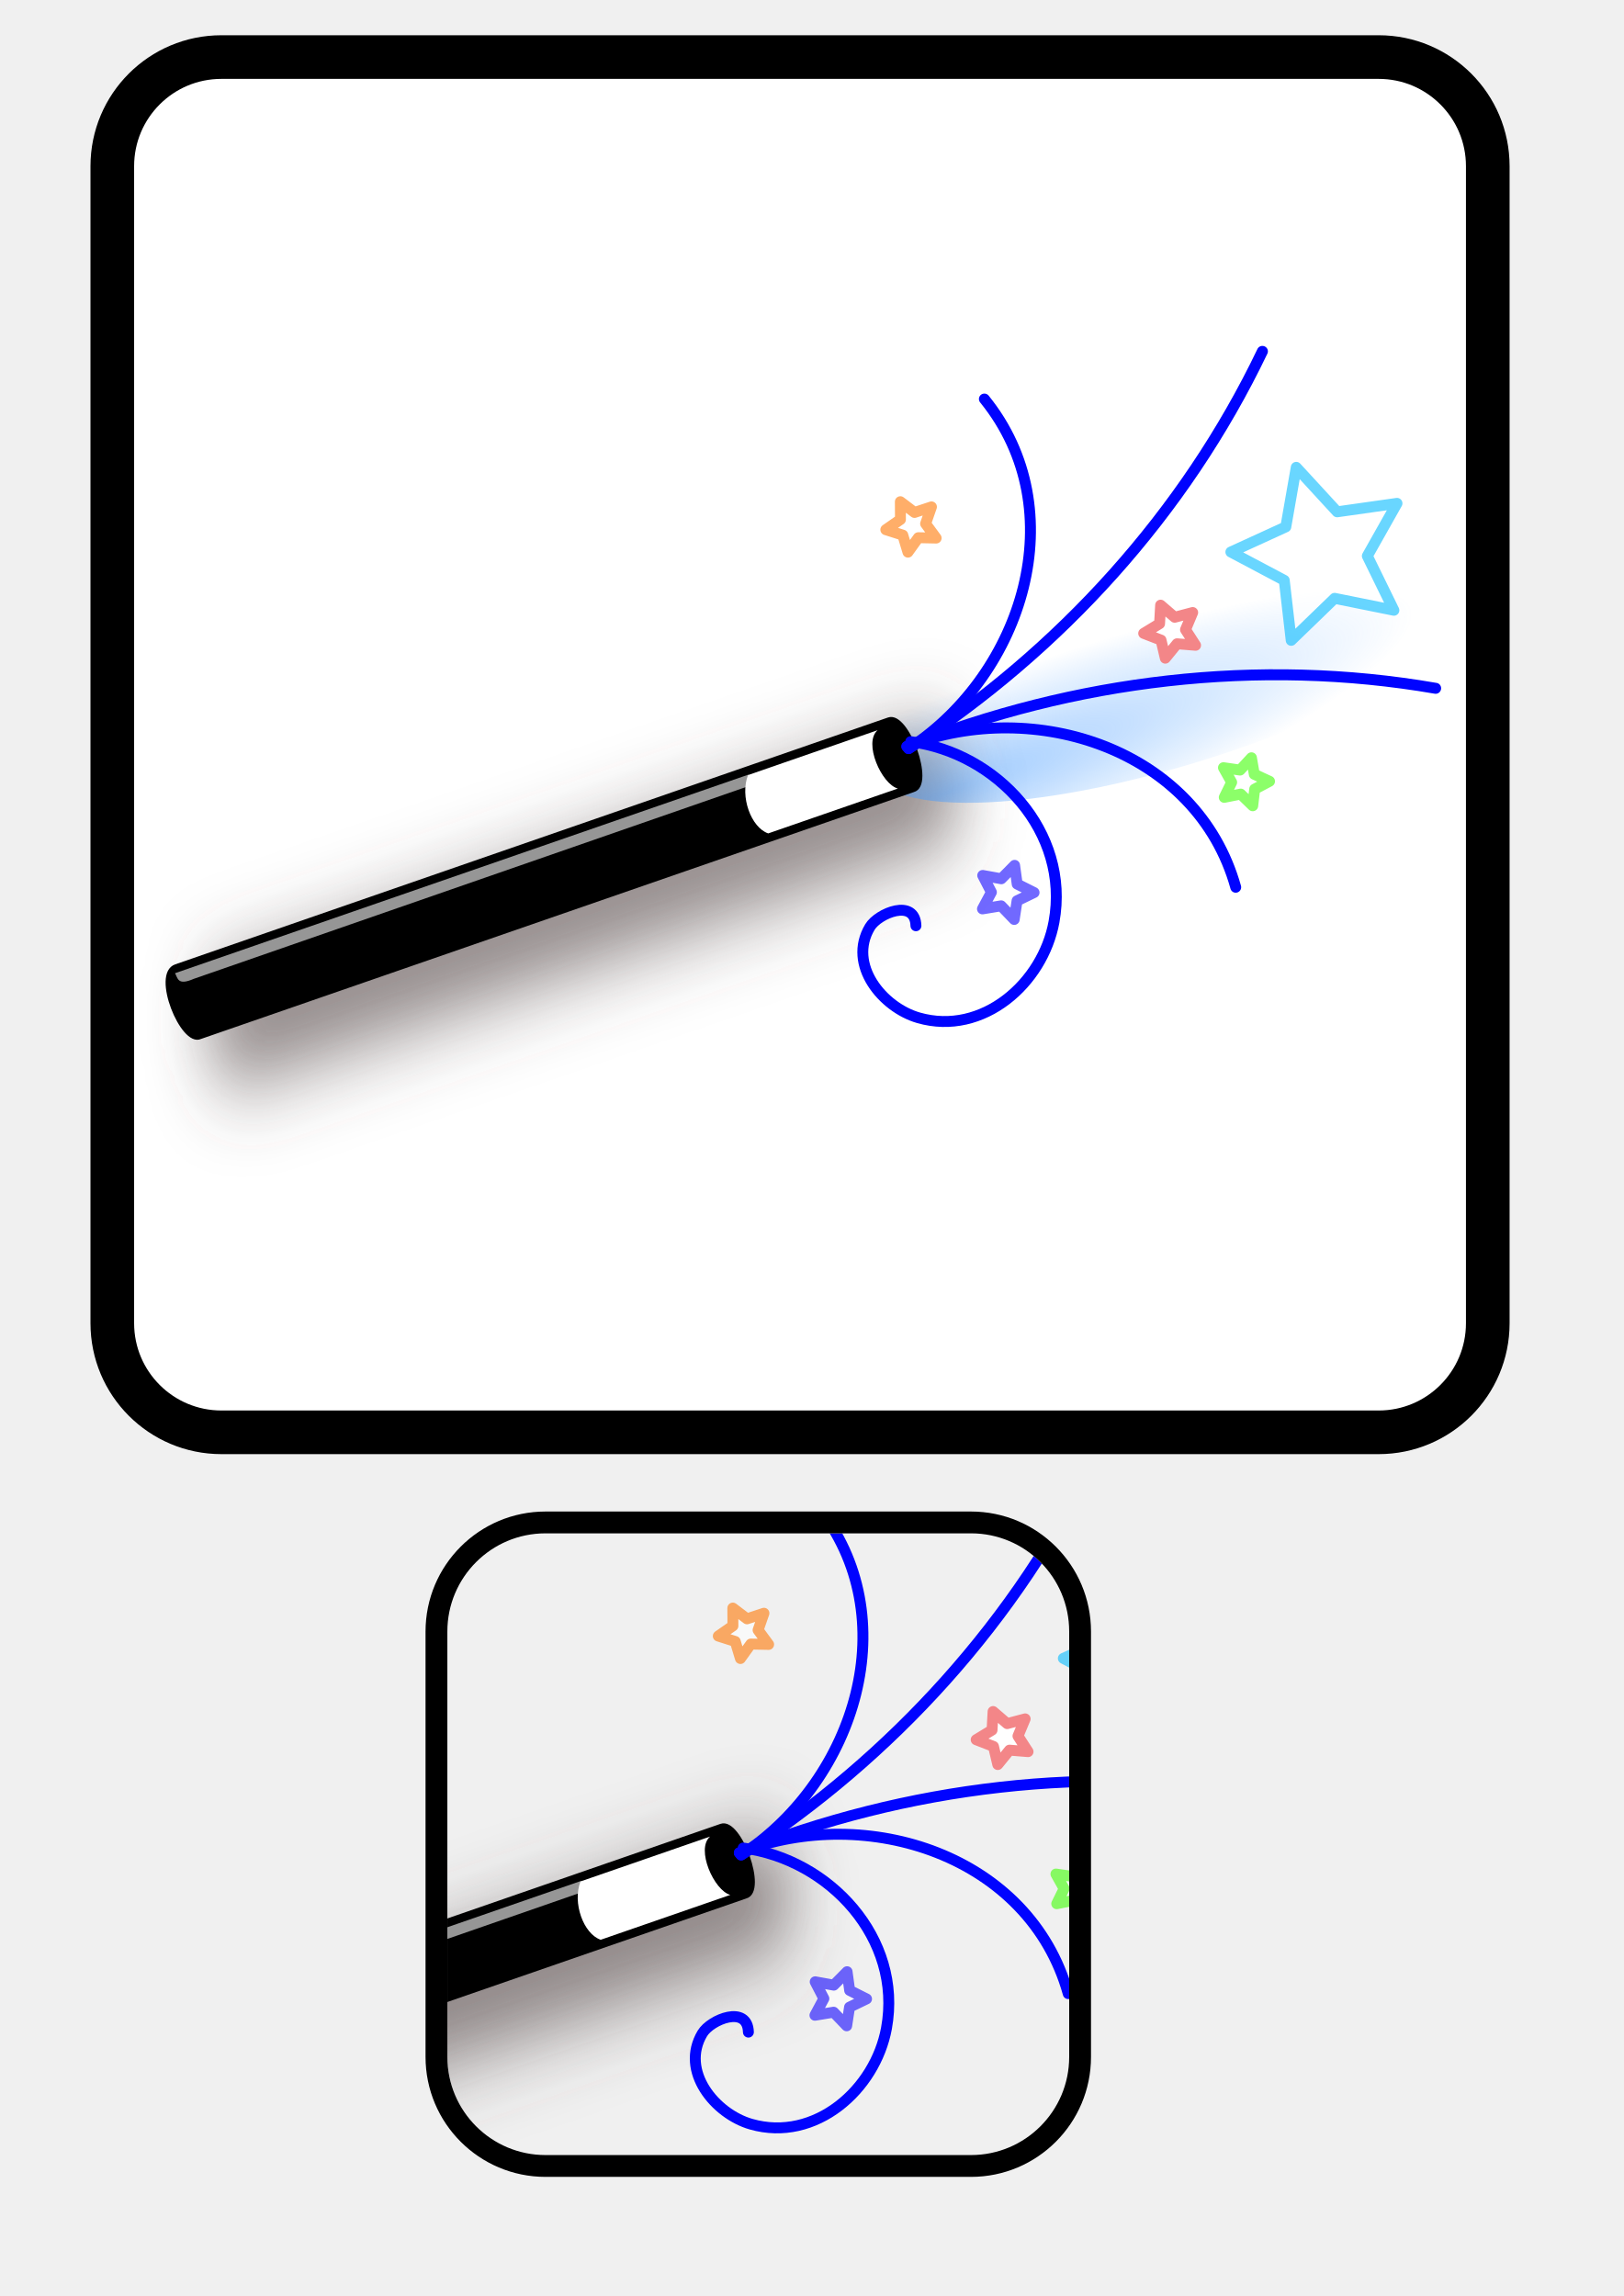
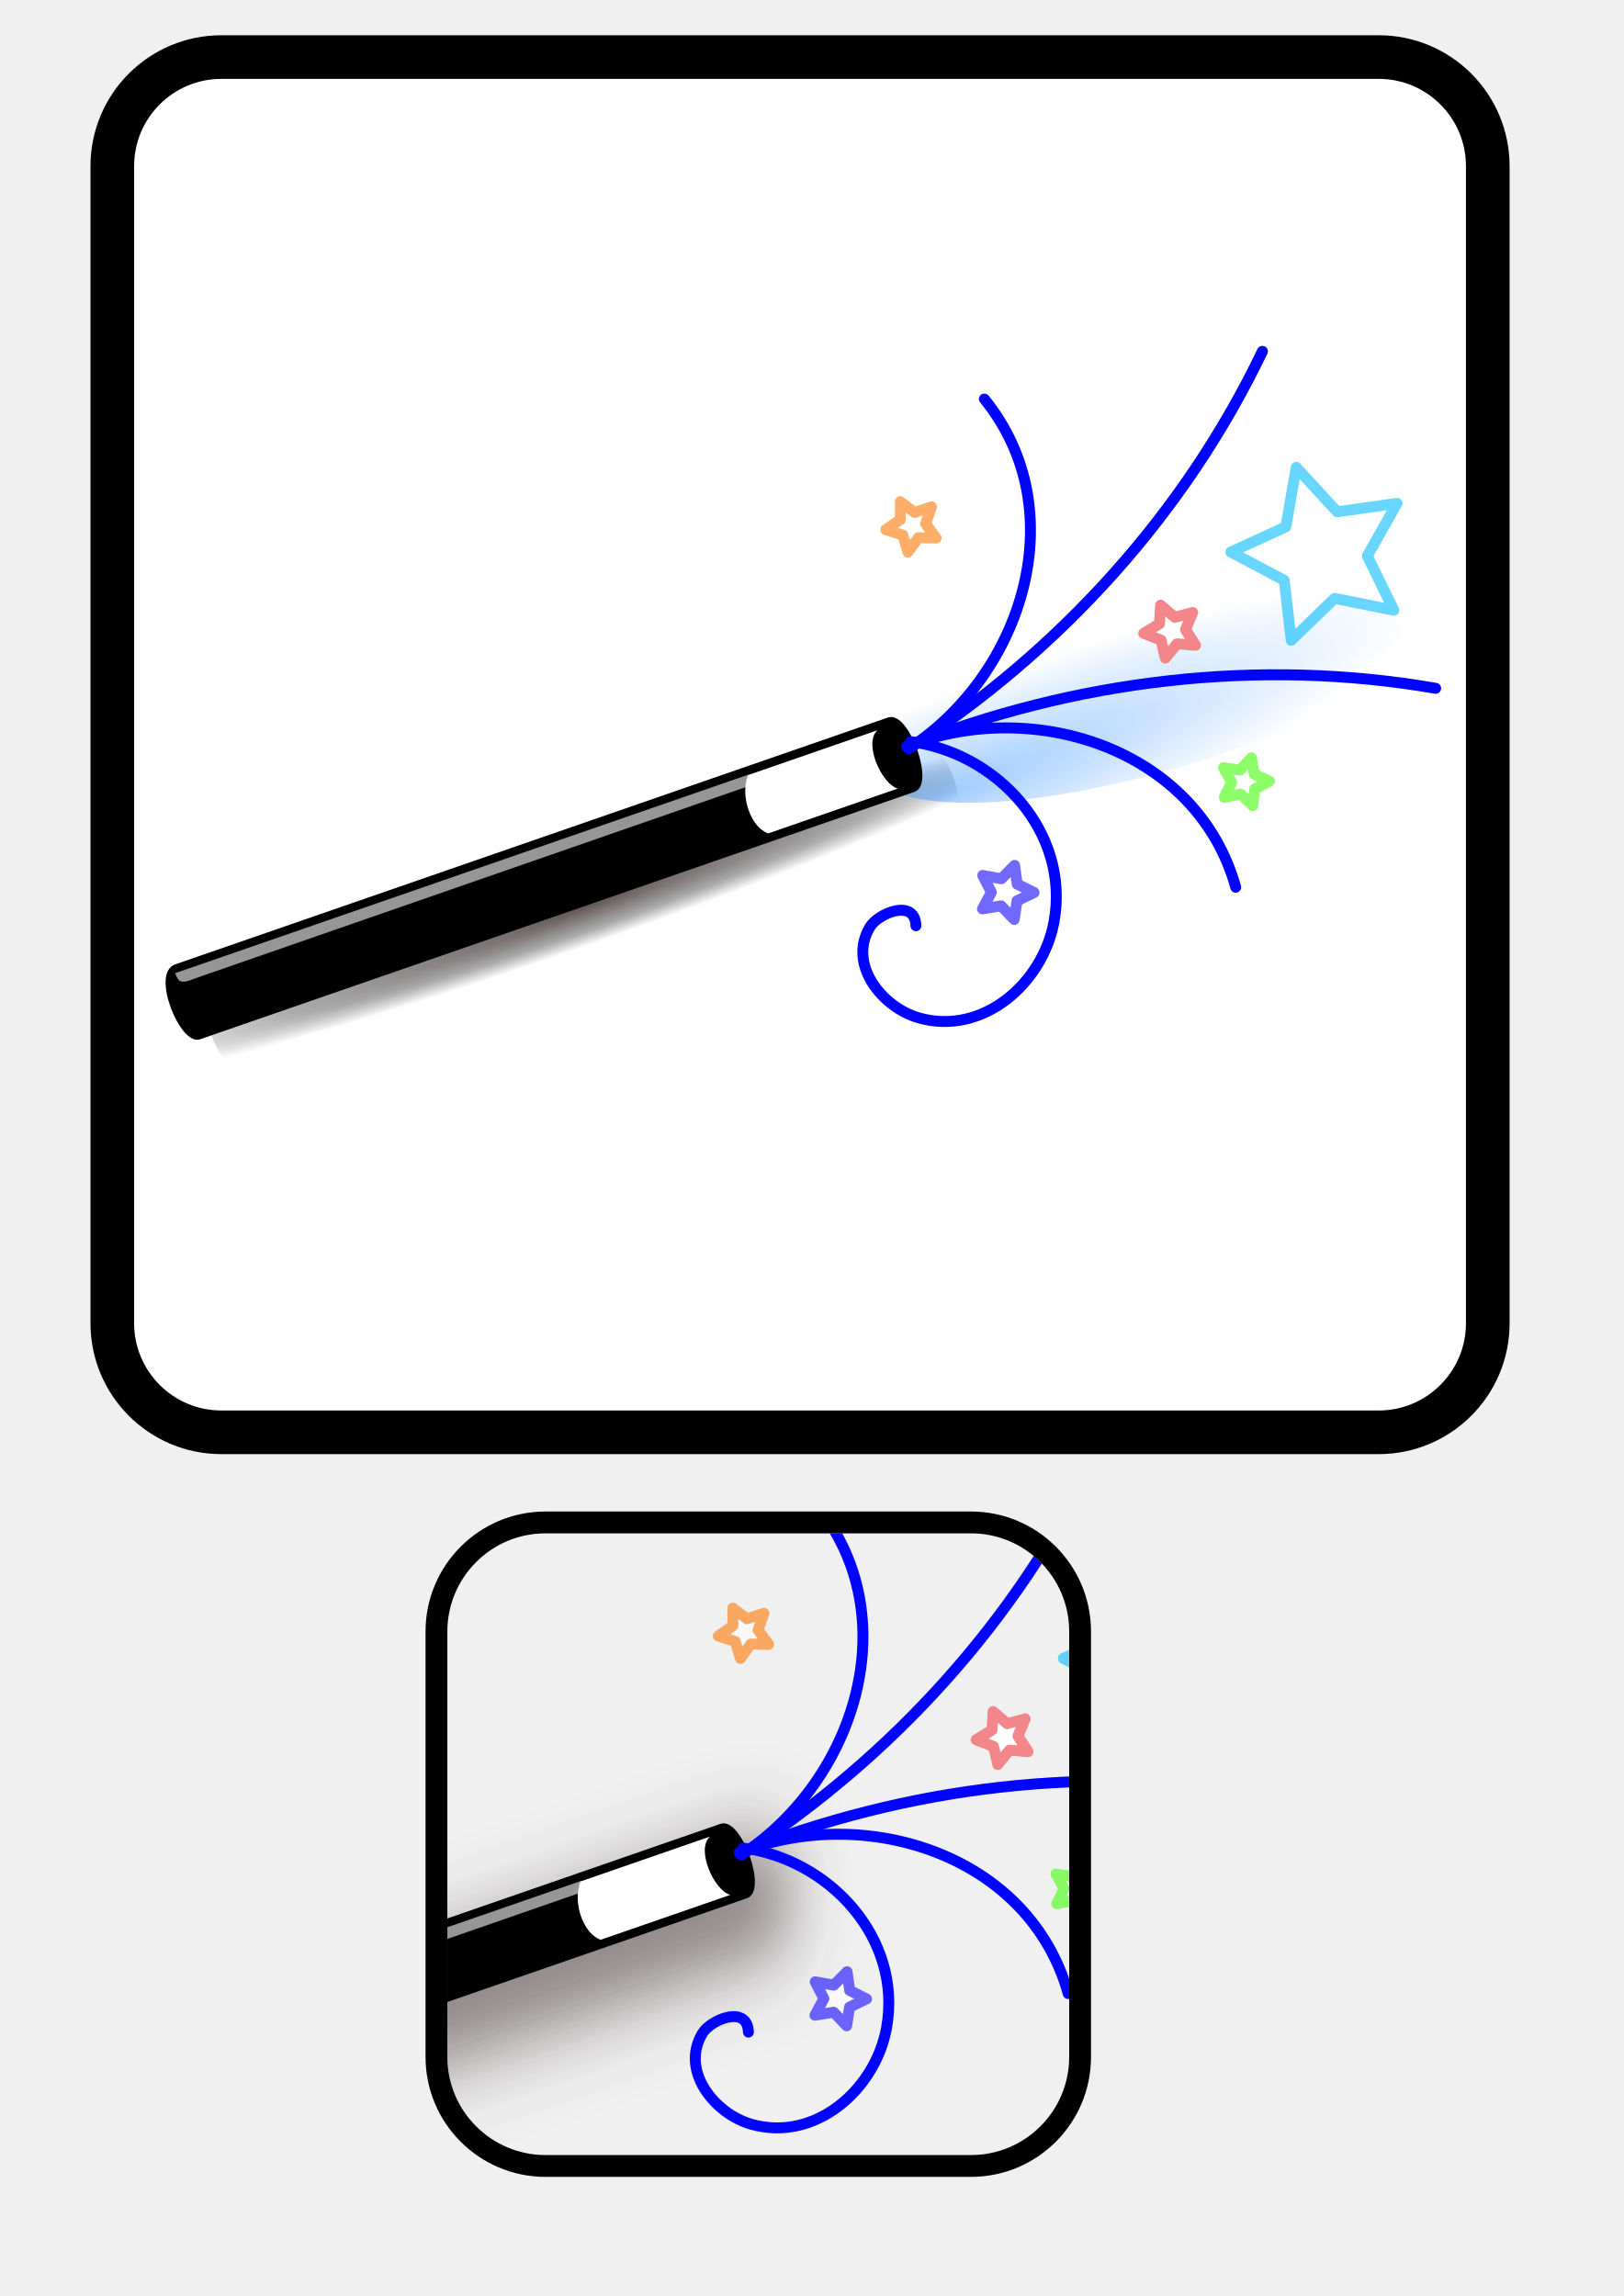
<svg xmlns="http://www.w3.org/2000/svg" xmlns:xlink="http://www.w3.org/1999/xlink" width="744.094" height="1052.362" id="svg2" version="1.1">
  <defs id="defs4">
+     <linearGradient id="linearGradient3658">
+       <stop style="stop-color:#635757;stop-opacity:1;" offset="0" id="stop3660" />
+       <stop id="stop3666" offset="0.635" style="stop-color:#ababab;stop-opacity:1;" />
+       <stop style="stop-color:white;stop-opacity:1;" offset="1" id="stop3662" />
+     </linearGradient>
    <linearGradient id="linearGradient5417">
      <stop style="stop-color:#449aff;stop-opacity:1;" offset="0" id="stop5419" />
      <stop style="stop-color:#449aff;stop-opacity:0;" offset="1" id="stop5421" />
    </linearGradient>
    <marker orient="auto" refY="0.0" refX="0.0" id="DotL" style="overflow:visible">
      <path id="path3967" d="M -2.5,-1.0 C -2.5,1.76 -4.74,4.0 -7.5,4.0 C -10.26,4.0 -12.5,1.76 -12.5,-1.0 C -12.5,-3.76 -10.26,-6.0 -7.5,-6.0 C -4.74,-6.0 -2.5,-3.76 -2.5,-1.0 z " style="fill-rule:evenodd;stroke:#000000;stroke-width:1.0pt;marker-start:none;marker-end:none" transform="scale(0.8) translate(7.4, 1)" />
    </marker>
    <filter id="filter5361" x="-0.128" width="1.257" y="-0.303" height="1.606">
      <feGaussianBlur stdDeviation="18.441" id="feGaussianBlur5363" />
    </filter>
-     <filter id="filter5375" x="-0.259" width="1.519" y="-0.588" height="2.176">
-       <feGaussianBlur stdDeviation="30.449" id="feGaussianBlur5377" />
-     </filter>
    <radialGradient xlink:href="#linearGradient5417" id="radialGradient5423" cx="454.494" cy="258.005" fx="454.494" fy="258.005" r="147.987" gradientTransform="matrix(1.435345,-0.07812622,0.01440994,0.2647412,-245.2196,250.2438)" gradientUnits="userSpaceOnUse" />
    <radialGradient xlink:href="#linearGradient5417" id="radialGradient5471" gradientUnits="userSpaceOnUse" gradientTransform="matrix(1.435345,-0.07812622,0.01440994,0.2647412,-98.63993,-201.1598)" cx="454.494" cy="258.005" fx="454.494" fy="258.005" r="147.987" />
    <radialGradient xlink:href="#linearGradient5417" id="radialGradient5546" gradientUnits="userSpaceOnUse" gradientTransform="matrix(1.435345,-0.07812622,0.01440994,0.2647412,-78.37977,-243.6188)" cx="454.494" cy="258.005" fx="454.494" fy="258.005" r="147.987" />
    <mask maskUnits="userSpaceOnUse" id="mask5599">
      <rect style="fill:white;fill-opacity:1;stroke:black;stroke-width:10;stroke-miterlimit:4;stroke-opacity:1;stroke-dasharray:none" id="rect5601" width="294.965" height="294.965" x="269.711" y="720.022" rx="50" ry="50" />
    </mask>
    <radialGradient xlink:href="#linearGradient5417" id="radialGradient5625" gradientUnits="userSpaceOnUse" gradientTransform="matrix(1.435345,-0.07812622,0.01440994,0.2647412,-27.85911,-171.3318)" cx="454.494" cy="258.005" fx="454.494" fy="258.005" r="147.987" />
+     <radialGradient xlink:href="#linearGradient3658" id="radialGradient3664" cx="221.585" cy="349.739" fx="221.585" fy="349.739" r="158.132" gradientTransform="matrix(-1.184631,0.7642201,-0.05930528,-0.09193019,504.8225,212.5416)" gradientUnits="userSpaceOnUse" />
  </defs>
  <g id="layer1">
    <g id="g3596" transform="translate(7.071068,34.34519)">
      <g id="g3606" transform="translate(-625.6302,185.1748)">
        <path style="fill:black;fill-opacity:1;stroke:black;stroke-width:1.89;stroke-linecap:round;stroke-linejoin:round;stroke-miterlimit:4;stroke-opacity:1;stroke-dashoffset:0" d="m 65.714,249.505 345.714,0 c 8.917,0 9.342,35 0,34.286 l -345.714,0 c -8.98,1.066 -10.954,-34.392 0,-34.286 z" id="rect2816" />
        <path style="fill:white;fill-opacity:1;stroke:none" d="m 342.143,252.502 62.857,0 c -8.181,3.186 -6.386,23.988 0,28.292 l -62.857,0 c -6.57,-5.145 -6.78,-20.29 0,-28.292 z" id="rect3590" />
        <path id="rect3594" d="m 64.286,252.362 278.064,0 0,5 -270.74,0.253 c -8.187,0.643 -6.793,-2.706 -7.324,-5.253 z" style="opacity:0.589;fill:white;fill-opacity:1;stroke:none" />
      </g>
      <g id="g3706" transform="matrix(0.5218478,0,0,0.5218478,167.577,114.2593)" />
      <g id="g5520">
        <rect rx="50" ry="50" y="-8.191" x="44.392" height="630.34" width="630.34" id="rect3604" style="fill:white;fill-opacity:1;stroke:black;stroke-width:20;stroke-miterlimit:4;stroke-opacity:1;stroke-dasharray:none" />
        <g transform="matrix(0.9727893,0.2316917,-0.2316917,0.9727893,125.5438,-9.966437)" id="g5282">
-           <path id="path3613-8" d="M 66.827,428.022 358.392,242.259 c 7.52,-4.791 26.686,24.498 18.423,28.916 L 85.25,456.938 c -7,5.724 -27.718,-23.119 -18.423,-28.916 z" style="fill:#635757;fill-opacity:1;stroke:black;stroke-width:1.89;stroke-linecap:round;stroke-linejoin:round;stroke-miterlimit:4;stroke-opacity:1;stroke-dashoffset:0;filter:url(#filter5361)" />
+           <path id="path3613-8" d="M 66.827,428.022 358.392,242.259 c 7.52,-4.791 26.686,24.498 18.423,28.916 L 85.25,456.938 c -7,5.724 -27.718,-23.119 -18.423,-28.916 z" style="fill:url(#radialGradient3664);fill-opacity:1;stroke:none;stroke-width:1.89;stroke-linecap:round;stroke-linejoin:round;stroke-miterlimit:4;stroke-opacity:1;stroke-dashoffset:0" />
          <path transform="matrix(0.9163669,-0.574012,0.574012,0.9163669,-167.3557,236.5034)" d="m 678.822,262.423 c 0,23.431 -66.256,42.426 -147.987,42.426 -81.731,0 -147.987,-18.995 -147.987,-42.426 0,-23.431 66.256,-42.426 147.987,-42.426 81.731,0 147.987,18.995 147.987,42.426 z" id="path5365" style="opacity:0.493;fill:url(#radialGradient5423);fill-opacity:1;stroke:none" />
          <g transform="matrix(0.843371,-0.5373317,0.5373317,0.843371,-143.1108,244.071)" id="g3611">
            <path id="path3613" d="m 65.714,249.505 345.714,0 c 8.917,0 9.342,35 0,34.286 l -345.714,0 c -8.98,1.066 -10.954,-34.392 0,-34.286 z" style="fill:black;fill-opacity:1;stroke:black;stroke-width:1.89;stroke-linecap:round;stroke-linejoin:round;stroke-miterlimit:4;stroke-opacity:1;stroke-dashoffset:0" />
            <path id="path3615" d="m 342.143,252.502 62.857,0 c -8.181,3.186 -6.386,23.988 0,28.292 l -62.857,0 c -6.57,-5.145 -6.78,-20.29 0,-28.292 z" style="fill:white;fill-opacity:1;stroke:none" />
            <path style="opacity:0.589;fill:white;fill-opacity:1;stroke:none" d="m 64.286,252.362 278.064,0 0,5 -270.74,0.253 c -8.187,0.643 -6.793,-2.706 -7.324,-5.253 z" id="path3617" />
          </g>
          <g style="stroke:#0003ff;stroke-width:9.581;stroke-linecap:round;stroke-linejoin:round;stroke-miterlimit:4;stroke-opacity:1;stroke-dasharray:none;stroke-dashoffset:0" transform="matrix(0.5218478,0,0,0.5218478,170.5589,116.4958)" id="g3657">
            <g style="stroke:#0003ff;stroke-width:9.581;stroke-linecap:round;stroke-linejoin:round;stroke-miterlimit:4;stroke-opacity:1;stroke-dasharray:none;stroke-dashoffset:0" id="g3641">
              <path transform="matrix(1.402436,1.149545,-1.159562,1.390321,-182.7665,-506.3365)" d="M 374.666,4.661 C 444.266,2.569 492.095,70.506 488.407,135.5 c -0.021,0.371 -0.043,0.741 -0.068,1.112" id="path3621" style="fill:none;stroke:#0003ff;stroke-width:5.288;stroke-linecap:round;stroke-linejoin:round;stroke-miterlimit:4;stroke-opacity:1;stroke-dasharray:none;stroke-dashoffset:0" />
              <path style="fill:none;stroke:#0003ff;stroke-width:1.465;stroke-linecap:round;stroke-linejoin:round;stroke-miterlimit:4;stroke-opacity:1;stroke-dasharray:none;stroke-dashoffset:0" id="path3639" d="m 473.869,66.357 c 11.237,21.513 16.035,46.079 14.471,70.255" transform="matrix(5.075408,4.137684,-4.196449,5.004336,-1561.55,-2459.282)" />
            </g>
            <path transform="matrix(0.6336819,-0.7735937,-0.7735937,-0.6336819,335.7581,689.7777)" d="m 260,148.076 c 14.182,19.769 -19.651,28.87 -32.857,23.571 -35.788,-14.36 -33.929,-62.92 -14.286,-89.286 35.138,-47.162 105.35,-41.811 145.714,-5 59.236,54.021 50.032,148.395 -4.286,202.143" id="path3648" style="fill:none;stroke:#0003ff;stroke-width:9.581;stroke-linecap:round;stroke-linejoin:round;stroke-miterlimit:4;stroke-opacity:1;stroke-dasharray:none;stroke-dashoffset:0" />
            <path transform="matrix(-0.9265585,-1.558772,-1.548294,0.9382769,1005.702,876.4846)" d="M 374.666,4.661 C 444.266,2.569 492.095,70.506 488.407,135.5 c -0.021,0.371 -0.043,0.741 -0.068,1.112" id="path3650" style="fill:none;stroke:#0003ff;stroke-width:5.288;stroke-linecap:round;stroke-linejoin:round;stroke-miterlimit:4;stroke-opacity:1;stroke-dasharray:none;stroke-dashoffset:0" />
            <path style="fill:none;stroke:#0003ff;stroke-width:1.465;stroke-linecap:round;stroke-linejoin:round;stroke-miterlimit:4;stroke-opacity:1;stroke-dasharray:none;stroke-dashoffset:0" id="path3652" d="m 473.869,66.357 c 11.237,21.513 16.035,46.079 14.471,70.255" transform="matrix(-3.330951,-5.637816,-5.576345,3.399696,2730.143,2532.185)" />
          </g>
          <path transform="matrix(0.5218478,0,0,0.5218478,163.8869,96.33636)" d="m 337.143,98.076 -15.291,3.315 -5.938,14.475 -7.878,-13.518 -15.602,-1.174 10.422,-11.669 -3.704,-15.201 14.319,6.306 13.312,-8.22 -1.573,15.567 11.932,10.12 z" id="path3667" style="opacity:0.589;fill:white;fill-opacity:1;stroke:#ff7600;stroke-width:9.581;stroke-linecap:round;stroke-linejoin:round;stroke-miterlimit:4;stroke-opacity:1;stroke-dasharray:none;stroke-dashoffset:0" />
          <path transform="matrix(0.5218478,0,0,0.5218478,163.8869,96.33636)" d="m 571.429,109.505 -2.629,16.108 11.779,11.298 -16.132,2.477 -7.105,14.694 -7.341,-14.577 -16.17,-2.217 11.595,-11.486 -2.889,-16.064 14.507,7.478 14.385,-7.711 z" id="path3669" style="fill:white;fill-opacity:1;stroke:#f38688;stroke-width:9.581;stroke-linecap:round;stroke-linejoin:round;stroke-miterlimit:4;stroke-opacity:1;stroke-dasharray:none;stroke-dashoffset:0" />
          <path transform="matrix(0.5218478,0,0,0.5218478,163.8869,96.33636)" d="m 481.429,408.076 -13.954,-8.982 -15.31,6.403 4.23,-16.047 -10.821,-12.582 16.568,-0.935 8.622,-14.179 6.01,15.468 16.149,3.819 -12.854,10.495 1.359,16.539 z" id="path3671" style="opacity:0.589;fill:white;fill-opacity:1;stroke:#0d00ff;stroke-width:9.581;stroke-linecap:round;stroke-linejoin:round;stroke-miterlimit:4;stroke-opacity:1;stroke-dasharray:none;stroke-dashoffset:0" />
          <path transform="matrix(0.5218478,0,0,0.5218478,163.8869,96.33636)" d="m 671.429,238.076 -11.081,9.701 1.709,14.628 -12.65,-7.541 -13.384,6.146 3.263,-14.361 -9.981,-10.83 14.667,-1.335 7.215,-12.839 5.801,13.536 14.44,2.895 z" id="path3673" style="opacity:0.589;fill:white;fill-opacity:1;stroke:#3bff00;stroke-width:9.581;stroke-linecap:round;stroke-linejoin:round;stroke-miterlimit:4;stroke-opacity:1;stroke-dasharray:none;stroke-dashoffset:0" />
          <path transform="matrix(0.5218478,0,0,0.5218478,163.8869,96.33636)" d="M 742.857,66.648 689.815,68.494 661.265,113.235 643.118,63.36 591.744,50.033 633.571,17.362 l -3.201,-52.978 43.997,29.684 49.396,-19.416 -14.635,51.017 33.729,40.978 z" id="path3675" style="opacity:0.589;fill:white;fill-opacity:1;stroke:#00baff;stroke-width:9.581;stroke-linecap:round;stroke-linejoin:round;stroke-miterlimit:4;stroke-opacity:1;stroke-dasharray:none;stroke-dashoffset:0" />
          <flowRoot xml:space="preserve" id="flowRoot3698" style="font-size:10px;font-style:normal;font-weight:normal;fill:black;fill-opacity:1;stroke:none;font-family:Bitstream Vera Sans" transform="matrix(1.19987,-0.755921,0.755921,1.19987,-32.56106,138.2145)">
            <flowRegion id="flowRegion3700">
              <rect id="rect3702" width="426.284" height="135.36" x="-54.548" y="137.164" />
            </flowRegion>
            <flowPara id="flowPara3704" style="font-size:72px;font-style:normal;font-variant:normal;font-weight:normal;font-stretch:normal;font-family:Ecliptic BRK;-inkscape-font-specification:Ecliptic BRK">mCast</flowPara>
          </flowRoot>
        </g>
      </g>
      <g id="g5603" transform="translate(-76.77159,-56.56854)">
        <g mask="url(#mask5599)" id="g5569">
          <path style="fill:#635757;fill-opacity:1;stroke:black;stroke-width:1.89;stroke-linecap:round;stroke-linejoin:round;stroke-miterlimit:4;stroke-opacity:1;stroke-dashoffset:0;filter:url(#filter5361)" d="M 66.827,428.022 358.392,242.259 c 7.52,-4.791 26.686,24.498 18.423,28.916 L 85.25,456.938 c -7,5.724 -27.718,-23.119 -18.423,-28.916 z" id="path5427" transform="matrix(0.9727893,0.2316917,-0.2316917,0.9727893,125.5438,553.6987)" />
          <path style="opacity:0.493;fill:url(#radialGradient5625);fill-opacity:1;stroke:none" id="path5429" d="m 678.822,262.423 c 0,23.431 -66.256,42.426 -147.987,42.426 -81.731,0 -147.987,-18.995 -147.987,-42.426 0,-23.431 66.256,-42.426 147.987,-42.426 81.731,0 147.987,18.995 147.987,42.426 z" transform="matrix(1.024426,-0.3460781,0.3460781,1.024426,-92.05389,744.9918)" />
          <g id="g5431" transform="matrix(0.9449176,-0.3273084,0.3273084,0.9449176,-70.22208,757.9707)">
            <path style="fill:black;fill-opacity:1;stroke:black;stroke-width:1.89;stroke-linecap:round;stroke-linejoin:round;stroke-miterlimit:4;stroke-opacity:1;stroke-dashoffset:0" d="m 65.714,249.505 345.714,0 c 8.917,0 9.342,35 0,34.286 l -345.714,0 c -8.98,1.066 -10.954,-34.392 0,-34.286 z" id="path5433" />
            <path style="fill:white;fill-opacity:1;stroke:none" d="m 342.143,252.502 62.857,0 c -8.181,3.186 -6.386,23.988 0,28.292 l -62.857,0 c -6.57,-5.145 -6.78,-20.29 0,-28.292 z" id="path5435" />
            <path id="path5437" d="m 64.286,252.362 278.064,0 0,5 -270.74,0.253 c -8.187,0.643 -6.793,-2.706 -7.324,-5.253 z" style="opacity:0.589;fill:white;fill-opacity:1;stroke:none" />
          </g>
          <g id="g5439" transform="matrix(0.5076479,0.1209078,-0.1209078,0.5076479,264.4706,706.5417)" style="stroke:#0003ff;stroke-width:9.581;stroke-linecap:round;stroke-linejoin:round;stroke-miterlimit:4;stroke-opacity:1;stroke-dasharray:none;stroke-dashoffset:0">
            <g id="g5441" style="stroke:#0003ff;stroke-width:9.581;stroke-linecap:round;stroke-linejoin:round;stroke-miterlimit:4;stroke-opacity:1;stroke-dasharray:none;stroke-dashoffset:0">
              <path style="fill:none;stroke:#0003ff;stroke-width:5.288;stroke-linecap:round;stroke-linejoin:round;stroke-miterlimit:4;stroke-opacity:1;stroke-dasharray:none;stroke-dashoffset:0" id="path5443" d="M 374.666,4.661 C 444.266,2.569 492.095,70.506 488.407,135.5 c -0.021,0.371 -0.043,0.741 -0.068,1.112" transform="matrix(1.402436,1.149545,-1.159562,1.390321,-182.7665,-506.3365)" />
              <path transform="matrix(5.075408,4.137684,-4.196449,5.004336,-1561.55,-2459.282)" d="m 473.869,66.357 c 11.237,21.513 16.035,46.079 14.471,70.255" id="path5445" style="fill:none;stroke:#0003ff;stroke-width:1.465;stroke-linecap:round;stroke-linejoin:round;stroke-miterlimit:4;stroke-opacity:1;stroke-dasharray:none;stroke-dashoffset:0" />
            </g>
            <path style="fill:none;stroke:#0003ff;stroke-width:9.581;stroke-linecap:round;stroke-linejoin:round;stroke-miterlimit:4;stroke-opacity:1;stroke-dasharray:none;stroke-dashoffset:0" id="path5447" d="m 260,148.076 c 14.182,19.769 -19.651,28.87 -32.857,23.571 -35.788,-14.36 -33.929,-62.92 -14.286,-89.286 35.138,-47.162 105.35,-41.811 145.714,-5 59.236,54.021 50.032,148.395 -4.286,202.143" transform="matrix(0.6336819,-0.7735937,-0.7735937,-0.6336819,335.7581,689.7777)" />
            <path style="fill:none;stroke:#0003ff;stroke-width:5.288;stroke-linecap:round;stroke-linejoin:round;stroke-miterlimit:4;stroke-opacity:1;stroke-dasharray:none;stroke-dashoffset:0" id="path5449" d="M 374.666,4.661 C 444.266,2.569 492.095,70.506 488.407,135.5 c -0.021,0.371 -0.043,0.741 -0.068,1.112" transform="matrix(-0.9265585,-1.558772,-1.548294,0.9382769,1005.702,876.4846)" />
            <path transform="matrix(-3.330951,-5.637816,-5.576345,3.399696,2730.143,2532.185)" d="m 473.869,66.357 c 11.237,21.513 16.035,46.079 14.471,70.255" id="path5451" style="fill:none;stroke:#0003ff;stroke-width:1.465;stroke-linecap:round;stroke-linejoin:round;stroke-miterlimit:4;stroke-opacity:1;stroke-dasharray:none;stroke-dashoffset:0" />
          </g>
          <path style="opacity:0.589;fill:white;fill-opacity:1;stroke:#ff7600;stroke-width:9.581;stroke-linecap:round;stroke-linejoin:round;stroke-miterlimit:4;stroke-opacity:1;stroke-dasharray:none;stroke-dashoffset:0" id="path5453" d="m 337.143,98.076 -15.291,3.315 -5.938,14.475 -7.878,-13.518 -15.602,-1.174 10.422,-11.669 -3.704,-15.201 14.319,6.306 13.312,-8.22 -1.573,15.567 11.932,10.12 z" transform="matrix(0.5076479,0.1209078,-0.1209078,0.5076479,262.6509,685.3849)" />
          <path style="fill:white;fill-opacity:1;stroke:#f38688;stroke-width:9.581;stroke-linecap:round;stroke-linejoin:round;stroke-miterlimit:4;stroke-opacity:1;stroke-dasharray:none;stroke-dashoffset:0" id="path5455" d="m 571.429,109.505 -2.629,16.108 11.779,11.298 -16.132,2.477 -7.105,14.694 -7.341,-14.577 -16.17,-2.217 11.595,-11.486 -2.889,-16.064 14.507,7.478 14.385,-7.711 z" transform="matrix(0.5076479,0.1209078,-0.1209078,0.5076479,262.6509,685.3849)" />
          <path style="opacity:0.589;fill:white;fill-opacity:1;stroke:#0d00ff;stroke-width:9.581;stroke-linecap:round;stroke-linejoin:round;stroke-miterlimit:4;stroke-opacity:1;stroke-dasharray:none;stroke-dashoffset:0" id="path5457" d="m 481.429,408.076 -13.954,-8.982 -15.31,6.403 4.23,-16.047 -10.821,-12.582 16.568,-0.935 8.622,-14.179 6.01,15.468 16.149,3.819 -12.854,10.495 1.359,16.539 z" transform="matrix(0.5076479,0.1209078,-0.1209078,0.5076479,262.6509,685.3849)" />
          <path style="opacity:0.589;fill:white;fill-opacity:1;stroke:#3bff00;stroke-width:9.581;stroke-linecap:round;stroke-linejoin:round;stroke-miterlimit:4;stroke-opacity:1;stroke-dasharray:none;stroke-dashoffset:0" id="path5459" d="m 671.429,238.076 -11.081,9.701 1.709,14.628 -12.65,-7.541 -13.384,6.146 3.263,-14.361 -9.981,-10.83 14.667,-1.335 7.215,-12.839 5.801,13.536 14.44,2.895 z" transform="matrix(0.5076479,0.1209078,-0.1209078,0.5076479,262.6509,685.3849)" />
          <path style="opacity:0.589;fill:white;fill-opacity:1;stroke:#00baff;stroke-width:9.581;stroke-linecap:round;stroke-linejoin:round;stroke-miterlimit:4;stroke-opacity:1;stroke-dasharray:none;stroke-dashoffset:0" id="path5461" d="M 742.857,66.648 689.815,68.494 661.265,113.235 643.118,63.36 591.744,50.033 633.571,17.362 l -3.201,-52.978 43.997,29.684 49.396,-19.416 -14.635,51.017 33.729,40.978 z" transform="matrix(0.5076479,0.1209078,-0.1209078,0.5076479,262.6509,685.3849)" />
        </g>
        <rect style="fill:none;stroke:black;stroke-width:10;stroke-miterlimit:4;stroke-opacity:1;stroke-dasharray:none" id="rect5548" width="294.965" height="294.965" x="269.711" y="720.022" rx="50" ry="50" />
      </g>
    </g>
  </g>
</svg>
